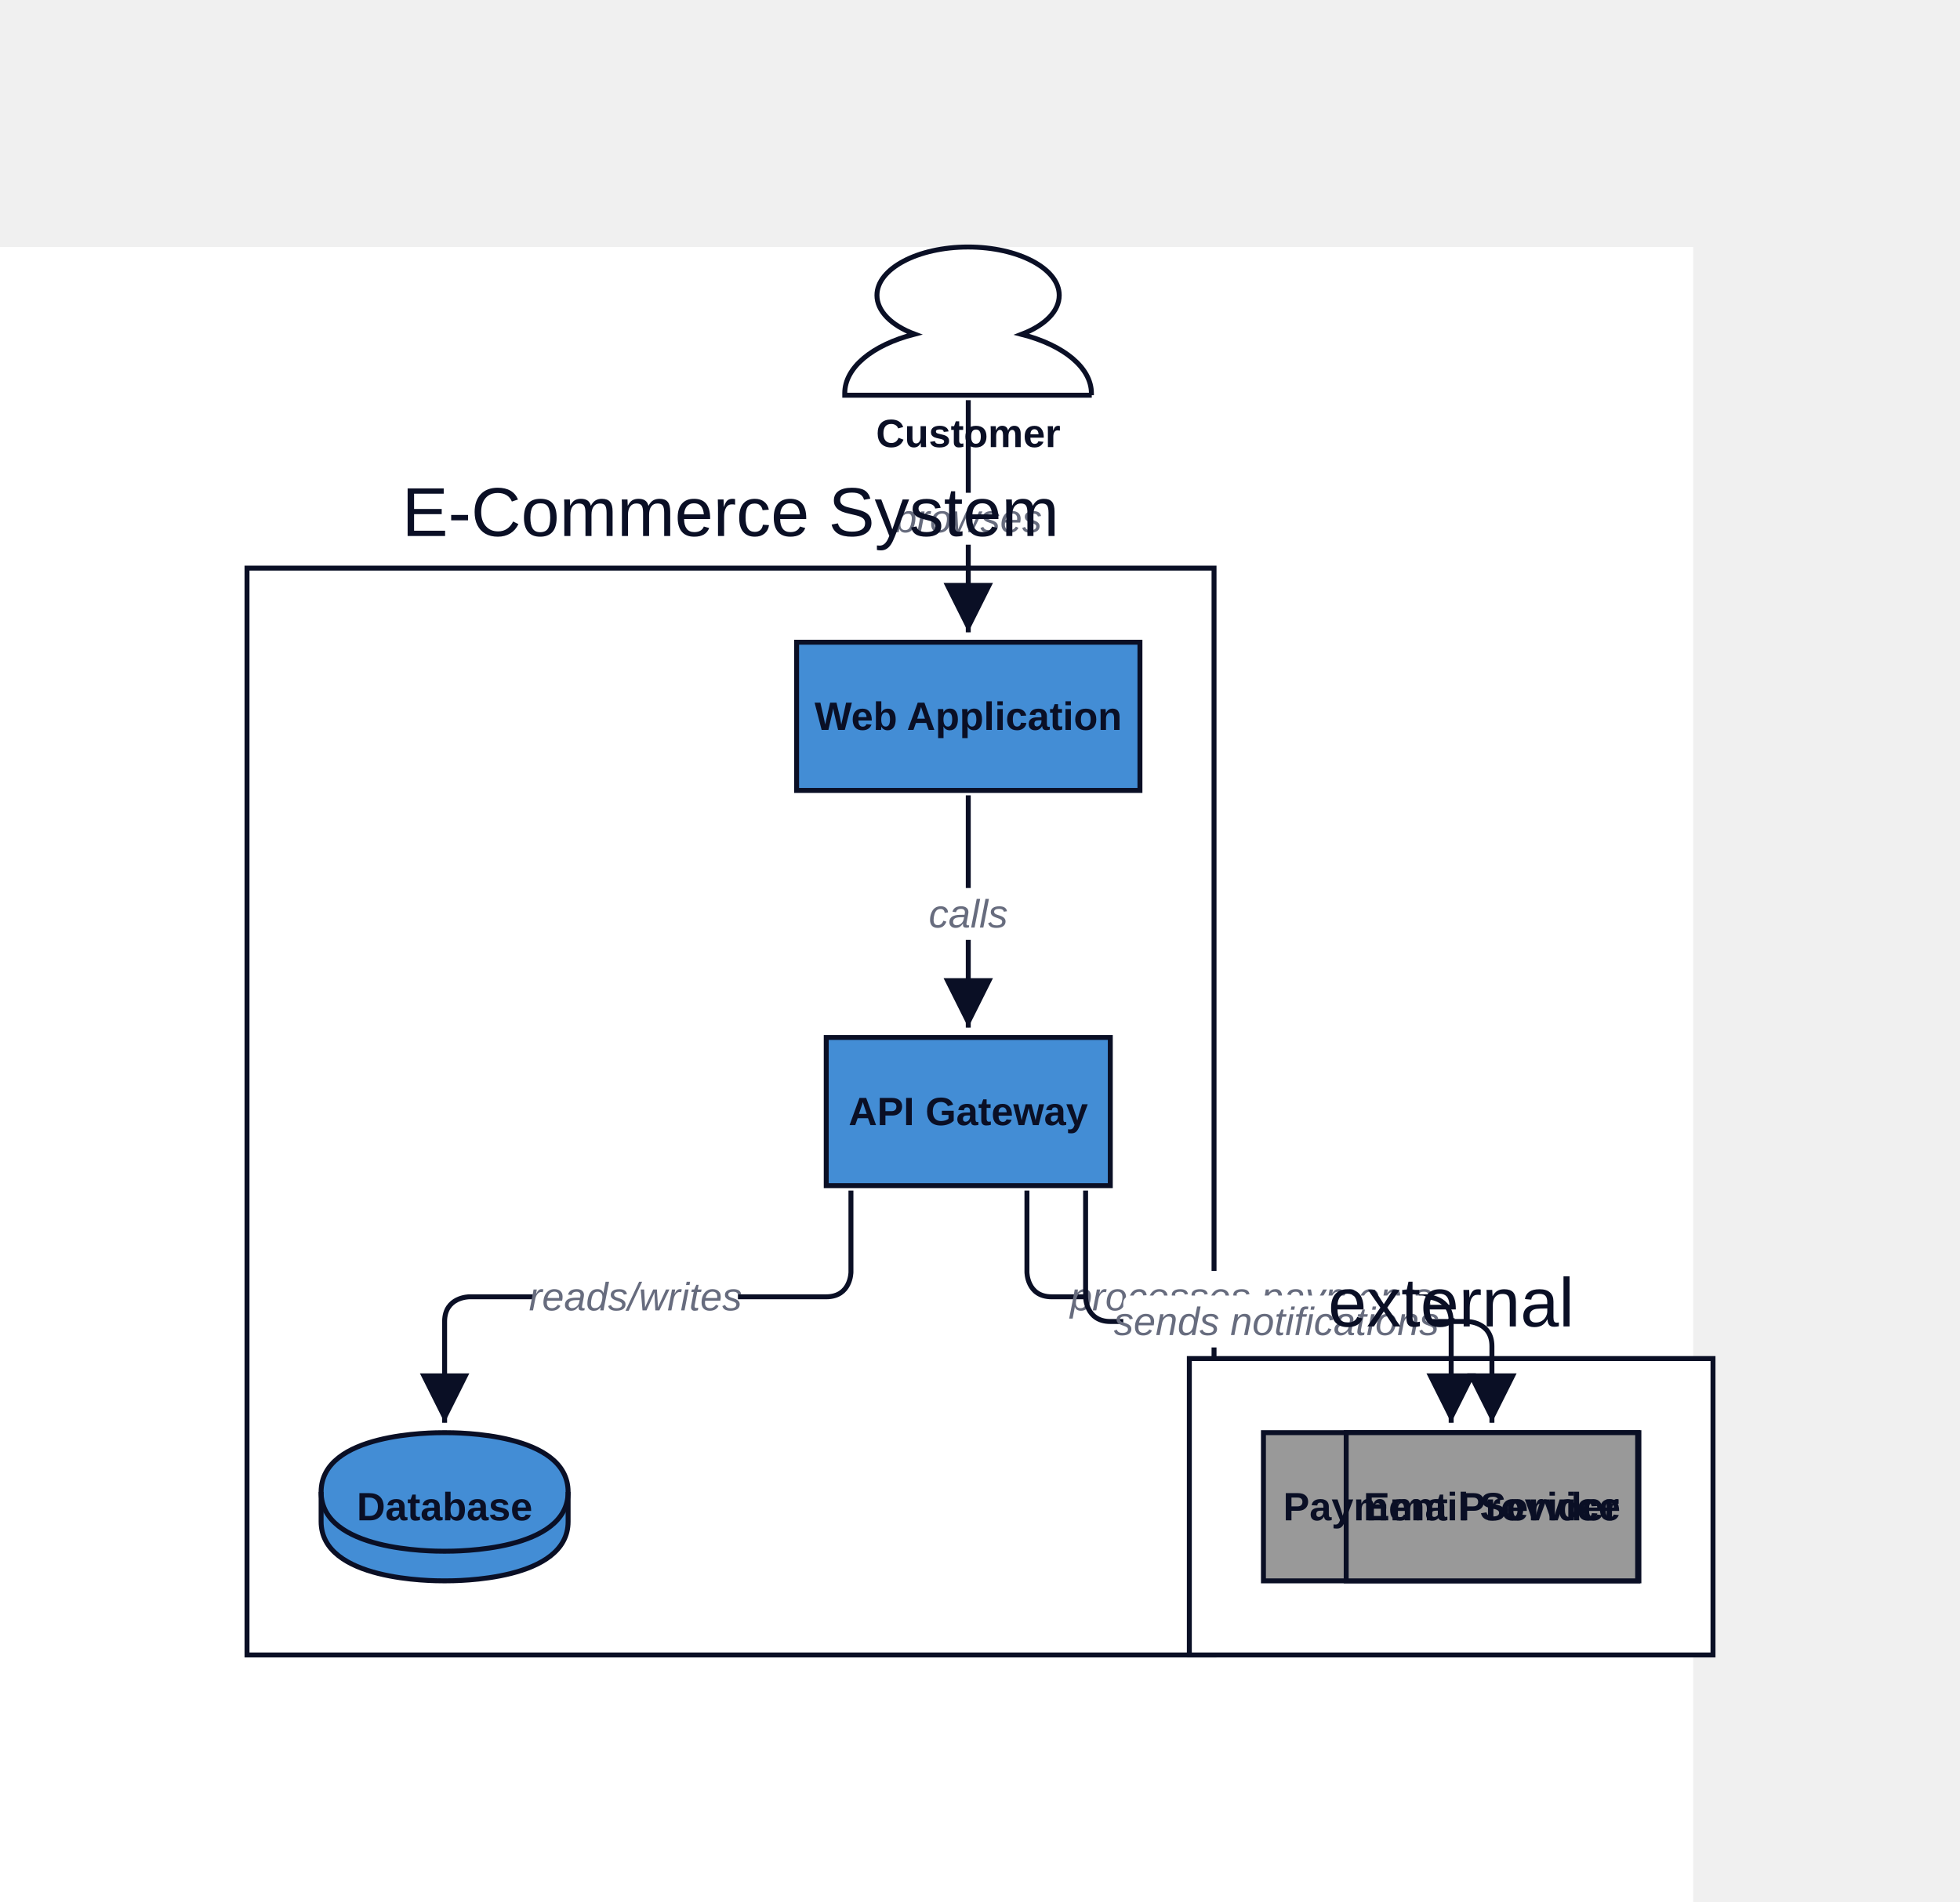
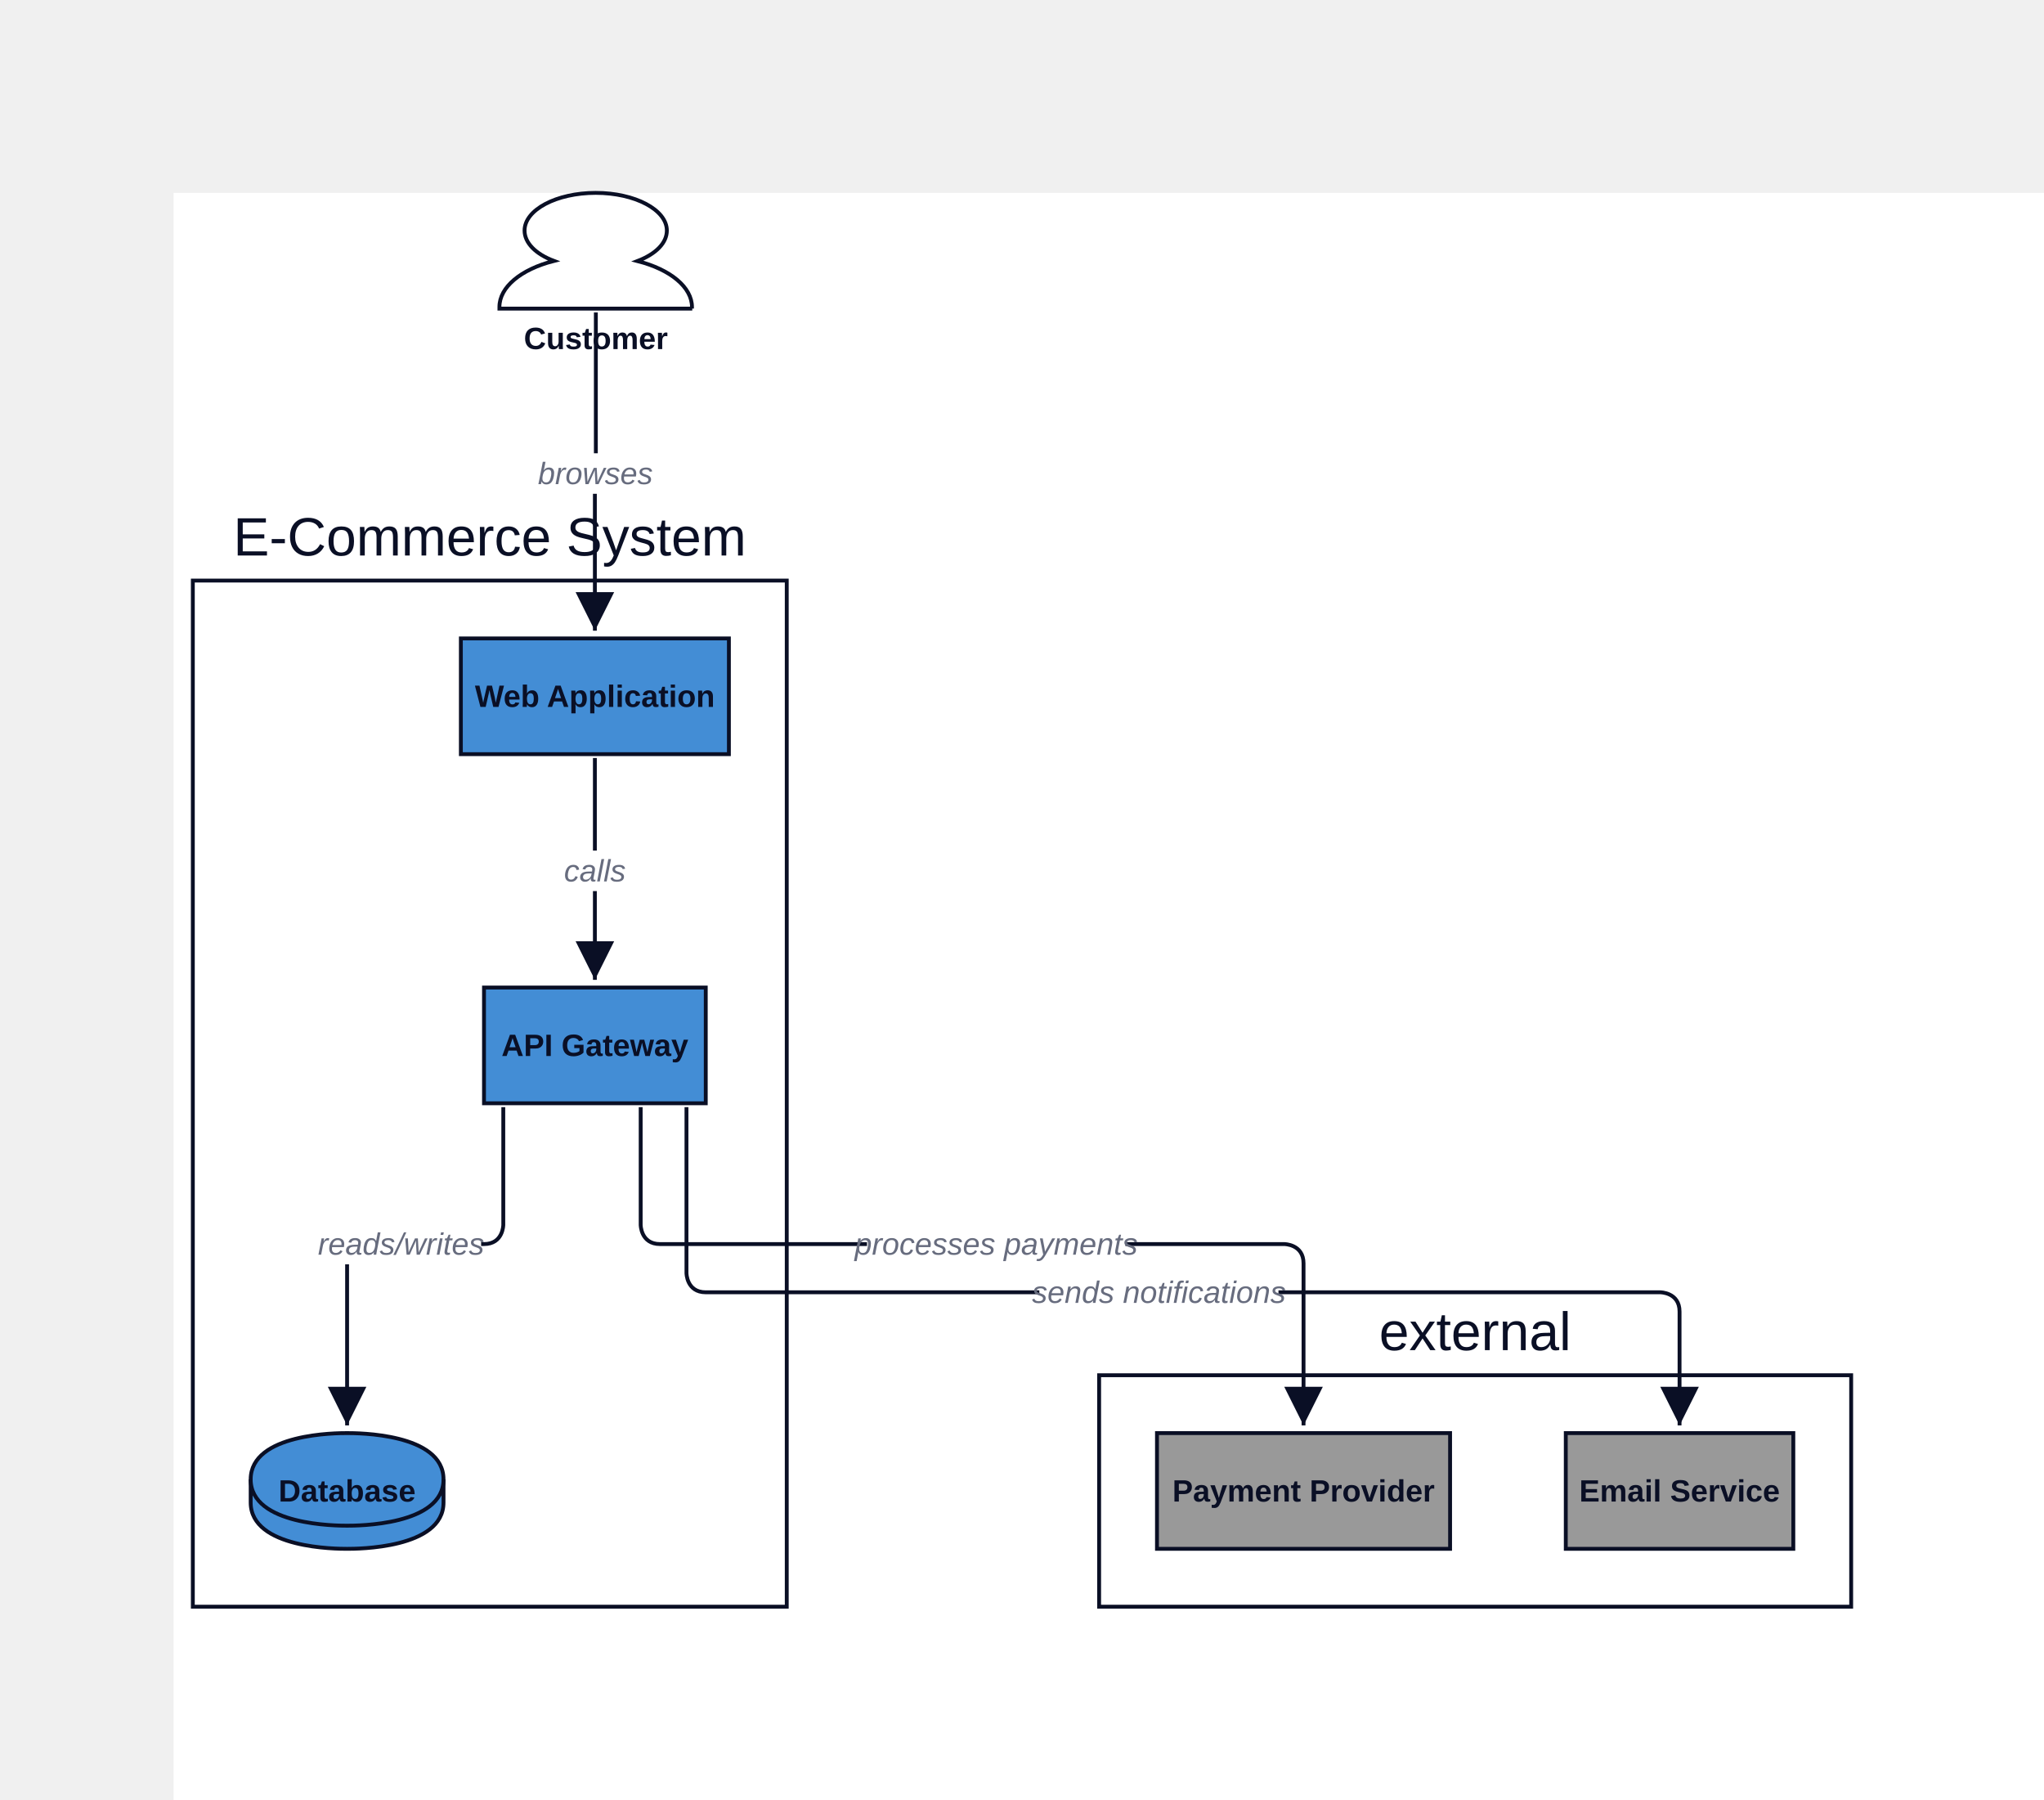
- <svg xmlns="http://www.w3.org/2000/svg" width="793.5" height="770" viewBox="108 -100 793.5 770" data-d2-version="0.1.0">
+ <svg xmlns="http://www.w3.org/2000/svg" width="1060" height="933" viewBox="-90 -100 1060 933" data-d2-version="0.1.0">
  <defs>
    <marker id="arrow-triangle" markerWidth="10" markerHeight="10" refX="10" refY="5" orient="auto" markerUnits="strokeWidth">
      <path d="M0,0 L10,5 L0,10 Z" fill="#0A0F25" />
    </marker>
    <marker id="arrow-triangle-reverse" markerWidth="10" markerHeight="10" refX="0" refY="5" orient="auto" markerUnits="strokeWidth">
      <path d="M10,0 L0,5 L10,10 Z" fill="#0A0F25" />
    </marker>
    <marker id="arrow-diamond" markerWidth="10" markerHeight="10" refX="10" refY="5" orient="auto" markerUnits="strokeWidth">
      <path d="M0,5 L5,0 L10,5 L5,10 Z" fill="#0A0F25" />
    </marker>
    <marker id="arrow-diamond-reverse" markerWidth="10" markerHeight="10" refX="0" refY="5" orient="auto" markerUnits="strokeWidth">
      <path d="M0,5 L5,0 L10,5 L5,10 Z" fill="#0A0F25" />
    </marker>
    <marker id="arrow-circle" markerWidth="10" markerHeight="10" refX="6" refY="5" orient="auto" markerUnits="strokeWidth">
      <circle cx="5" cy="5" r="4" fill="#0A0F25" />
    </marker>
    <marker id="arrow-circle-reverse" markerWidth="10" markerHeight="10" refX="4" refY="5" orient="auto" markerUnits="strokeWidth">
      <circle cx="5" cy="5" r="4" fill="#0A0F25" />
    </marker>
    <marker id="arrow-cf-one" markerWidth="10" markerHeight="10" refX="10" refY="5" orient="auto" markerUnits="strokeWidth">
      <line x1="10" y1="0" x2="10" y2="10" stroke="#0A0F25" stroke-width="2" />
    </marker>
    <marker id="arrow-cf-one-reverse" markerWidth="10" markerHeight="10" refX="0" refY="5" orient="auto" markerUnits="strokeWidth">
      <line x1="0" y1="0" x2="0" y2="10" stroke="#0A0F25" stroke-width="2" />
    </marker>
    <marker id="arrow-cf-many" markerWidth="10" markerHeight="10" refX="10" refY="5" orient="auto" markerUnits="strokeWidth">
      <path d="M0,5 L10,0 M0,5 L10,5 M0,5 L10,10" stroke="#0A0F25" stroke-width="2" fill="none" />
    </marker>
    <marker id="arrow-cf-many-reverse" markerWidth="10" markerHeight="10" refX="0" refY="5" orient="auto" markerUnits="strokeWidth">
      <path d="M10,5 L0,0 M10,5 L0,5 M10,5 L0,10" stroke="#0A0F25" stroke-width="2" fill="none" />
    </marker>
    <marker id="arrow-cf-one-required" markerWidth="10" markerHeight="10" refX="10" refY="5" orient="auto" markerUnits="strokeWidth">
      <line x1="10" y1="0" x2="10" y2="10" stroke="#0A0F25" stroke-width="2" />
      <line x1="7" y1="0" x2="7" y2="10" stroke="#0A0F25" stroke-width="2" />
    </marker>
    <marker id="arrow-cf-one-required-reverse" markerWidth="10" markerHeight="10" refX="0" refY="5" orient="auto" markerUnits="strokeWidth">
      <line x1="0" y1="0" x2="0" y2="10" stroke="#0A0F25" stroke-width="2" />
      <line x1="3" y1="0" x2="3" y2="10" stroke="#0A0F25" stroke-width="2" />
    </marker>
    <marker id="arrow-cf-many-required" markerWidth="10" markerHeight="10" refX="10" refY="5" orient="auto" markerUnits="strokeWidth">
      <path d="M0,5 L10,0 M0,5 L10,5 M0,5 L10,10" stroke="#0A0F25" stroke-width="2" fill="none" />
      <line x1="3" y1="0" x2="3" y2="10" stroke="#0A0F25" stroke-width="2" />
    </marker>
    <marker id="arrow-cf-many-required-reverse" markerWidth="10" markerHeight="10" refX="0" refY="5" orient="auto" markerUnits="strokeWidth">
      <path d="M10,5 L0,0 M10,5 L0,5 M10,5 L0,10" stroke="#0A0F25" stroke-width="2" fill="none" />
      <line x1="7" y1="0" x2="7" y2="10" stroke="#0A0F25" stroke-width="2" />
    </marker>
    <marker id="arrow-cf-one-optional" markerWidth="10" markerHeight="10" refX="10" refY="5" orient="auto" markerUnits="strokeWidth">
      <line x1="10" y1="0" x2="10" y2="10" stroke="#0A0F25" stroke-width="2" />
      <circle cx="7" cy="5" r="2" stroke="#0A0F25" stroke-width="2" fill="white" />
    </marker>
    <marker id="arrow-cf-one-optional-reverse" markerWidth="10" markerHeight="10" refX="0" refY="5" orient="auto" markerUnits="strokeWidth">
      <line x1="0" y1="0" x2="0" y2="10" stroke="#0A0F25" stroke-width="2" />
      <circle cx="3" cy="5" r="2" stroke="#0A0F25" stroke-width="2" fill="white" />
    </marker>
    <marker id="arrow-cf-many-optional" markerWidth="10" markerHeight="10" refX="10" refY="5" orient="auto" markerUnits="strokeWidth">
      <path d="M0,5 L10,0 M0,5 L10,5 M0,5 L10,10" stroke="#0A0F25" stroke-width="2" fill="none" />
      <circle cx="3" cy="5" r="2" stroke="#0A0F25" stroke-width="2" fill="white" />
    </marker>
    <marker id="arrow-cf-many-optional-reverse" markerWidth="10" markerHeight="10" refX="0" refY="5" orient="auto" markerUnits="strokeWidth">
      <path d="M10,5 L0,0 M10,5 L0,5 M10,5 L0,10" stroke="#0A0F25" stroke-width="2" fill="none" />
      <circle cx="7" cy="5" r="2" stroke="#0A0F25" stroke-width="2" fill="white" />
    </marker>
    <marker id="arrow-line" markerWidth="10" markerHeight="10" refX="10" refY="5" orient="auto" markerUnits="strokeWidth">
      <line x1="10" y1="0" x2="10" y2="10" stroke="#0A0F25" stroke-width="2" />
    </marker>
    <marker id="arrow-line-reverse" markerWidth="10" markerHeight="10" refX="0" refY="5" orient="auto" markerUnits="strokeWidth">
      <line x1="0" y1="0" x2="0" y2="10" stroke="#0A0F25" stroke-width="2" />
    </marker>
    <marker id="arrow-open" markerWidth="10" markerHeight="10" refX="10" refY="5" orient="auto" markerUnits="strokeWidth">
      <path d="M0,0 L10,5 L0,10" stroke="#0A0F25" stroke-width="2" fill="none" />
    </marker>
    <marker id="arrow-open-reverse" markerWidth="10" markerHeight="10" refX="0" refY="5" orient="auto" markerUnits="strokeWidth">
      <path d="M10,0 L0,5 L10,10" stroke="#0A0F25" stroke-width="2" fill="none" />
    </marker>
    <marker id="arrow" markerWidth="10" markerHeight="10" refX="10" refY="5" orient="auto" markerUnits="strokeWidth">
      <path d="M0,0 L10,5 L0,10 Z" fill="#0A0F25" />
    </marker>
    <marker id="arrow-reverse" markerWidth="10" markerHeight="10" refX="0" refY="5" orient="auto" markerUnits="strokeWidth">
      <path d="M10,0 L0,5 L10,10 Z" fill="#0A0F25" />
    </marker>
  </defs>
  <rect width="100%" height="100%" fill="#FFFFFF" />
  <g id="base-layer">
-     <path d="M 550 60 H 450 v -0.853 c 0 -10.233 10.981 -19.457 28.258 -23.876 C 468.741 31.705 463.031 25.891 463.031 19.535 C 463.031 8.76 479.575 0 499.927 0 c 20.351 0 36.896 8.76 36.896 19.535 c 0 6.357 -5.564 12.093 -15.227 15.814 c 17.277 4.419 28.258 13.643 28.258 23.876 v 0.775 Z" fill="#FFFFFF" stroke="#0A0F25" stroke-width="2" />
-     <rect x="208" y="130" width="391.5" height="440" fill="#FFFFFF" stroke="#0A0F25" stroke-width="2" rx="0" ry="0" />
-     <rect x="589.5" y="450" width="212" height="120" fill="#FFFFFF" stroke="#0A0F25" stroke-width="2" rx="0" ry="0" />
-     <rect x="442.5" y="320" width="115" height="60" fill="#438DD5" stroke="#0A0F25" stroke-width="2" rx="0" ry="0" />
-     <path d="M 238 504 C 238 480 283 480 288 480 C 293 480 338 480 338 504 L 338 516 C 338 540 293 540 288 540 C 283 540 238 540 238 516 L 238 504 Z" fill="#438DD5" stroke="#0A0F25" stroke-width="2" />
-     <ellipse cx="288" cy="504" rx="50" ry="24" fill="none" stroke="none" stroke-width="0" />
-     <path d="M 238 504 C 238 528 283 528 288 528 C 293 528 338 528 338 504" fill="none" stroke="#0A0F25" stroke-width="2" />
-     <rect x="430.5" y="160" width="139" height="60" fill="#438DD5" stroke="#0A0F25" stroke-width="2" rx="0" ry="0" />
-     <rect x="619.5" y="480" width="152" height="60" fill="#999999" stroke="#0A0F25" stroke-width="2" rx="0" ry="0" />
-     <rect x="653" y="480" width="118" height="60" fill="#999999" stroke="#0A0F25" stroke-width="2" rx="0" ry="0" />
-     <path d="M 500 62 C 500 99.6 500 118.4 500 156" fill="none" stroke="#0A0F25" stroke-width="2" marker-end="url(#arrow-triangle)" />
-     <rect x="472.5" y="99.5" width="55" height="21" fill="#FFFFFF" stroke="none" stroke-width="1" rx="3" ry="3" />
-     <text x="500" y="115.5" text-anchor="middle" dominant-baseline="alphabetic" font-family="Arial, sans-serif" font-size="16" style="fill: #676C7E; font-style: italic">browses</text>
-     <path d="M 500 222 C 500 259.6 500 278.4 500 316" fill="none" stroke="#0A0F25" stroke-width="2" marker-end="url(#arrow-triangle)" />
-     <rect x="484.5" y="259.5" width="31" height="21" fill="#FFFFFF" stroke="none" stroke-width="1" rx="3" ry="3" />
-     <text x="500" y="275.5" text-anchor="middle" dominant-baseline="alphabetic" font-family="Arial, sans-serif" font-size="16" style="fill: #676C7E; font-style: italic">calls</text>
-     <path d="M 452.5 382 C 452.5 395.2 452.5 401.8 452.5 415 C 452.5 415 452.5 425 442.5 425 C 384.7 425 355.8 425 298 425 C 298 425 288 425 288 435 C 288 451.4 288 459.6 288 476" fill="none" stroke="#0A0F25" stroke-width="2" marker-end="url(#arrow-triangle)" />
-     <rect x="323.75" y="414.5" width="83" height="21" fill="#FFFFFF" stroke="none" stroke-width="1" rx="3" ry="3" />
-     <text x="365.25" y="430.5" text-anchor="middle" dominant-baseline="alphabetic" font-family="Arial, sans-serif" font-size="16" style="fill: #676C7E; font-style: italic">reads/writes</text>
-     <path d="M 523.75 382 C 523.75 395.2 523.75 401.8 523.75 415 C 523.75 415 523.75 425 533.75 425 C 594.45 425 624.8 425 685.5 425 C 685.5 425 695.5 425 695.5 435 C 695.5 451.4 695.5 459.6 695.5 476" fill="none" stroke="#0A0F25" stroke-width="2" marker-end="url(#arrow-triangle)" />
-     <rect x="547.625" y="414.5" width="134" height="21" fill="#FFFFFF" stroke="none" stroke-width="1" rx="3" ry="3" />
-     <text x="614.625" y="430.5" text-anchor="middle" dominant-baseline="alphabetic" font-family="Arial, sans-serif" font-size="16" style="fill: #676C7E; font-style: italic">processes payments</text>
-     <path d="M 547.5 382 C 547.5 399.2 547.5 407.8 547.5 425 C 547.5 425 547.5 435 557.5 435 C 615.3 435 644.2 435 702 435 C 702 435 712 435 712 445 C 712 457.4 712 463.6 712 476" fill="none" stroke="#0A0F25" stroke-width="2" marker-end="url(#arrow-triangle)" />
-     <rect x="562.75" y="424.5" width="124" height="21" fill="#FFFFFF" stroke="none" stroke-width="1" rx="3" ry="3" />
-     <text x="624.75" y="440.5" text-anchor="middle" dominant-baseline="alphabetic" font-family="Arial, sans-serif" font-size="16" style="fill: #676C7E; font-style: italic">sends notifications</text>
-     <text x="500" y="81" text-anchor="middle" dominant-baseline="alphabetic" font-family="Arial, sans-serif" font-size="16" style="fill: #0A0F25; font-weight: 700">Customer</text>
-     <text x="403.75" y="117" text-anchor="middle" dominant-baseline="alphabetic" font-family="Arial, sans-serif" font-size="28" style="fill: #0A0F25">E-Commerce System</text>
-     <text x="695.5" y="437" text-anchor="middle" dominant-baseline="alphabetic" font-family="Arial, sans-serif" font-size="28" style="fill: #0A0F25">external</text>
-     <text x="500" y="355.5" text-anchor="middle" dominant-baseline="alphabetic" font-family="Arial, sans-serif" font-size="16" style="fill: #0A0F25; font-weight: 700">API Gateway</text>
-     <text x="288" y="515.5" text-anchor="middle" dominant-baseline="alphabetic" font-family="Arial, sans-serif" font-size="16" style="fill: #0A0F25; font-weight: 700">Database</text>
-     <text x="500" y="195.5" text-anchor="middle" dominant-baseline="alphabetic" font-family="Arial, sans-serif" font-size="16" style="fill: #0A0F25; font-weight: 700">Web Application</text>
-     <text x="695.5" y="515.5" text-anchor="middle" dominant-baseline="alphabetic" font-family="Arial, sans-serif" font-size="16" style="fill: #0A0F25; font-weight: 700">Payment Provider</text>
-     <text x="712" y="515.5" text-anchor="middle" dominant-baseline="alphabetic" font-family="Arial, sans-serif" font-size="16" style="fill: #0A0F25; font-weight: 700">Email Service</text>
+     <path d="M 269 60 H 169 v -0.853 c 0 -10.233 10.981 -19.457 28.258 -23.876 C 187.741 31.705 182.031 25.891 182.031 19.535 C 182.031 8.76 198.575 0 218.927 0 c 20.351 0 36.896 8.76 36.896 19.535 c 0 6.357 -5.564 12.093 -15.227 15.814 c 17.277 4.419 28.258 13.643 28.258 23.876 v 0.775 Z" fill="#FFFFFF" stroke="#0A0F25" stroke-width="2" />
+     <rect x="10" y="201" width="308" height="532" fill="#FFFFFF" stroke="#0A0F25" stroke-width="2" rx="0" ry="0" />
+     <rect x="480" y="613" width="390" height="120" fill="#FFFFFF" stroke="#0A0F25" stroke-width="2" rx="0" ry="0" />
+     <rect x="161" y="412" width="115" height="60" fill="#438DD5" stroke="#0A0F25" stroke-width="2" rx="0" ry="0" />
+     <path d="M 40 667 C 40 643 85 643 90 643 C 95 643 140 643 140 667 L 140 679 C 140 703 95 703 90 703 C 85 703 40 703 40 679 L 40 667 Z" fill="#438DD5" stroke="#0A0F25" stroke-width="2" />
+     <ellipse cx="90" cy="667" rx="50" ry="24" fill="none" stroke="none" stroke-width="0" />
+     <path d="M 40 667 C 40 691 85 691 90 691 C 95 691 140 691 140 667" fill="none" stroke="#0A0F25" stroke-width="2" />
+     <rect x="149" y="231" width="139" height="60" fill="#438DD5" stroke="#0A0F25" stroke-width="2" rx="0" ry="0" />
+     <rect x="510" y="643" width="152" height="60" fill="#999999" stroke="#0A0F25" stroke-width="2" rx="0" ry="0" />
+     <rect x="722" y="643" width="118" height="60" fill="#999999" stroke="#0A0F25" stroke-width="2" rx="0" ry="0" />
+     <path d="M 219 62 C 219 95.4 219 112.1 219 145.5 C 218.8 145.5 218.7 145.5 218.5 145.5 C 218.5 178.1 218.5 194.4 218.5 227" fill="none" stroke="#0A0F25" stroke-width="2" marker-end="url(#arrow-triangle)" />
+     <rect x="191.25" y="135" width="55" height="21" fill="#FFFFFF" stroke="none" stroke-width="1" rx="3" ry="3" />
+     <text x="218.75" y="151" text-anchor="middle" dominant-baseline="alphabetic" font-family="Arial, sans-serif" font-size="16" style="fill: #676C7E; font-style: italic">browses</text>
+     <path d="M 218.5 293 C 218.5 339 218.5 362 218.5 408" fill="none" stroke="#0A0F25" stroke-width="2" marker-end="url(#arrow-triangle)" />
+     <rect x="203" y="341" width="31" height="21" fill="#FFFFFF" stroke="none" stroke-width="1" rx="3" ry="3" />
+     <text x="218.5" y="357" text-anchor="middle" dominant-baseline="alphabetic" font-family="Arial, sans-serif" font-size="16" style="fill: #676C7E; font-style: italic">calls</text>
+     <path d="M 171 474 C 171 498.4 171 510.6 171 535 C 171 535 171 545 161 545 C 136.6 545 124.4 545 100 545 C 100 545 90 545 90 555 C 90 588.6 90 605.4 90 639" fill="none" stroke="#0A0F25" stroke-width="2" marker-end="url(#arrow-triangle)" />
+     <rect x="76.5" y="534.5" width="83" height="21" fill="#FFFFFF" stroke="none" stroke-width="1" rx="3" ry="3" />
+     <text x="118" y="550.5" text-anchor="middle" dominant-baseline="alphabetic" font-family="Arial, sans-serif" font-size="16" style="fill: #676C7E; font-style: italic">reads/writes</text>
+     <path d="M 242.25 474 C 242.25 498.4 242.25 510.6 242.25 535 C 242.25 535 242.25 545 252.25 545 C 381.75 545 446.5 545 576 545 C 576 545 586 545 586 555 C 586 588.6 586 605.4 586 639" fill="none" stroke="#0A0F25" stroke-width="2" marker-end="url(#arrow-triangle)" />
+     <rect x="359.625" y="534.5" width="134" height="21" fill="#FFFFFF" stroke="none" stroke-width="1" rx="3" ry="3" />
+     <text x="426.625" y="550.5" text-anchor="middle" dominant-baseline="alphabetic" font-family="Arial, sans-serif" font-size="16" style="fill: #676C7E; font-style: italic">processes payments</text>
+     <path d="M 266 474 C 266 508.4 266 525.6 266 560 C 266 560 266 570 276 570 C 474 570 573 570 771 570 C 771 570 781 570 781 580 C 781 603.6 781 615.4 781 639" fill="none" stroke="#0A0F25" stroke-width="2" marker-end="url(#arrow-triangle)" />
+     <rect x="449" y="559.5" width="124" height="21" fill="#FFFFFF" stroke="none" stroke-width="1" rx="3" ry="3" />
+     <text x="511" y="575.5" text-anchor="middle" dominant-baseline="alphabetic" font-family="Arial, sans-serif" font-size="16" style="fill: #676C7E; font-style: italic">sends notifications</text>
+     <text x="219" y="81" text-anchor="middle" dominant-baseline="alphabetic" font-family="Arial, sans-serif" font-size="16" style="fill: #0A0F25; font-weight: 700">Customer</text>
+     <text x="164" y="188" text-anchor="middle" dominant-baseline="alphabetic" font-family="Arial, sans-serif" font-size="28" style="fill: #0A0F25">E-Commerce System</text>
+     <text x="675" y="600" text-anchor="middle" dominant-baseline="alphabetic" font-family="Arial, sans-serif" font-size="28" style="fill: #0A0F25">external</text>
+     <text x="218.5" y="447.5" text-anchor="middle" dominant-baseline="alphabetic" font-family="Arial, sans-serif" font-size="16" style="fill: #0A0F25; font-weight: 700">API Gateway</text>
+     <text x="90" y="678.5" text-anchor="middle" dominant-baseline="alphabetic" font-family="Arial, sans-serif" font-size="16" style="fill: #0A0F25; font-weight: 700">Database</text>
+     <text x="218.5" y="266.5" text-anchor="middle" dominant-baseline="alphabetic" font-family="Arial, sans-serif" font-size="16" style="fill: #0A0F25; font-weight: 700">Web Application</text>
+     <text x="586" y="678.5" text-anchor="middle" dominant-baseline="alphabetic" font-family="Arial, sans-serif" font-size="16" style="fill: #0A0F25; font-weight: 700">Payment Provider</text>
+     <text x="781" y="678.5" text-anchor="middle" dominant-baseline="alphabetic" font-family="Arial, sans-serif" font-size="16" style="fill: #0A0F25; font-weight: 700">Email Service</text>
  </g>
</svg>
